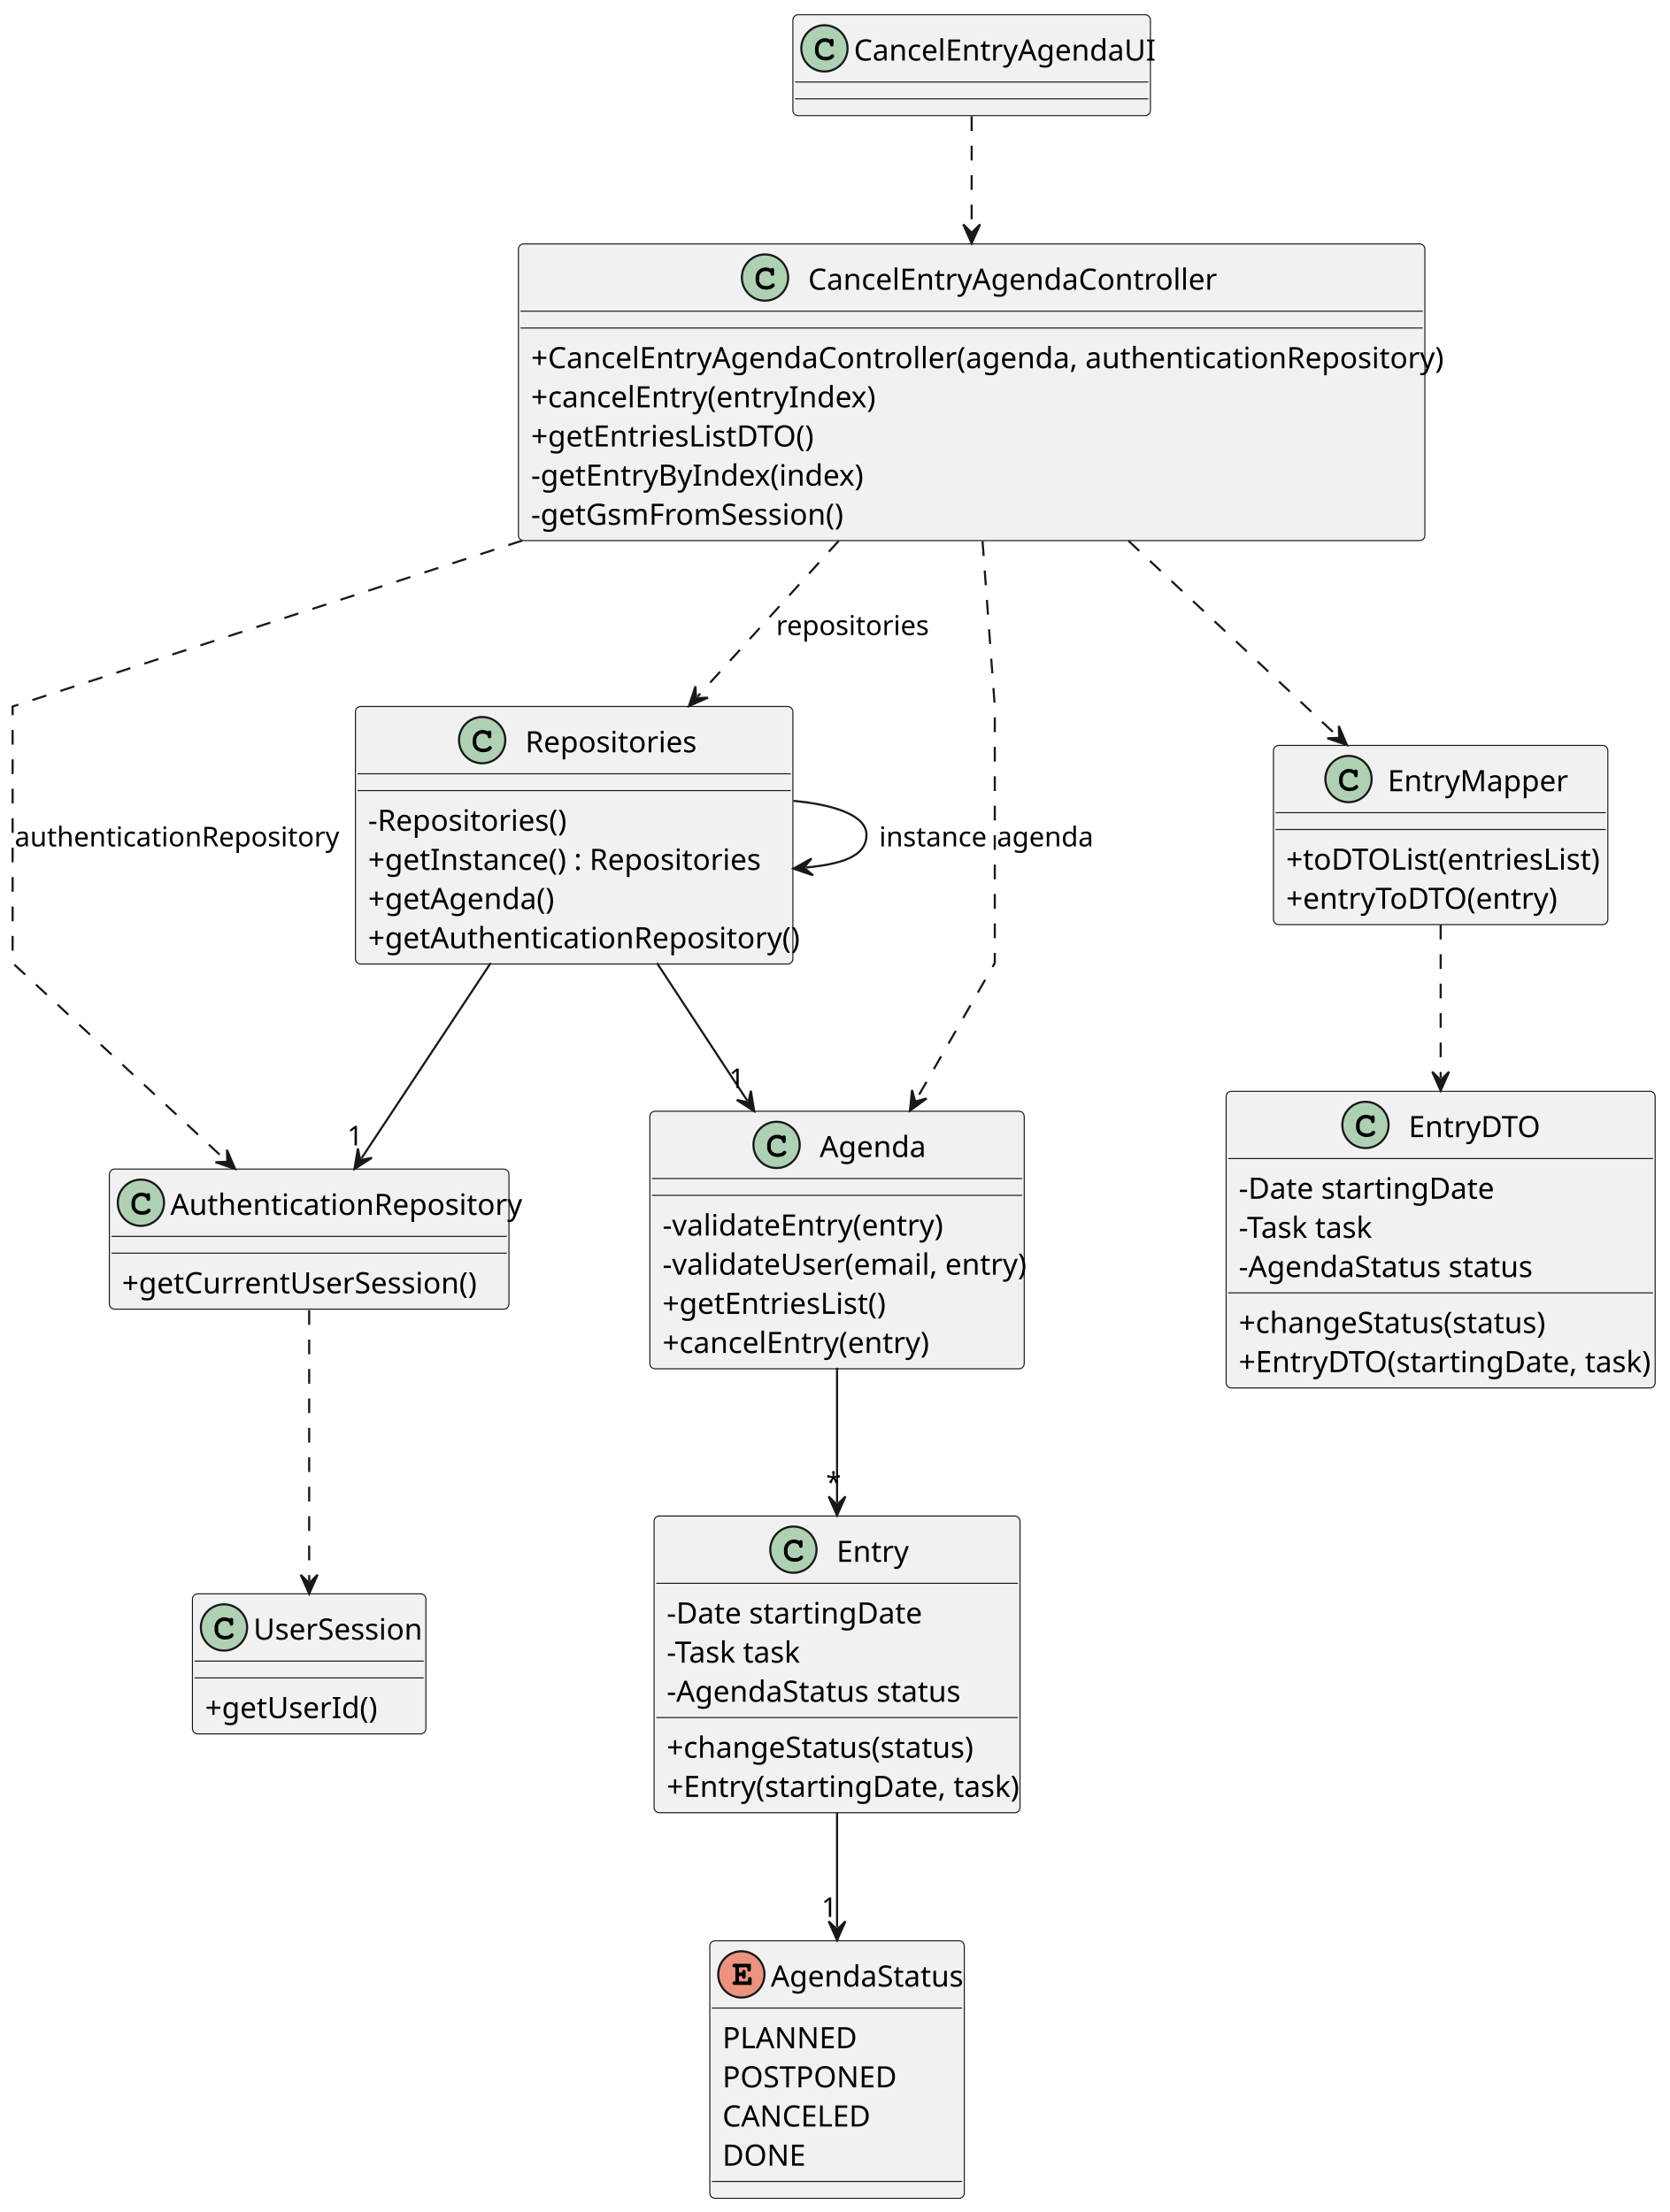
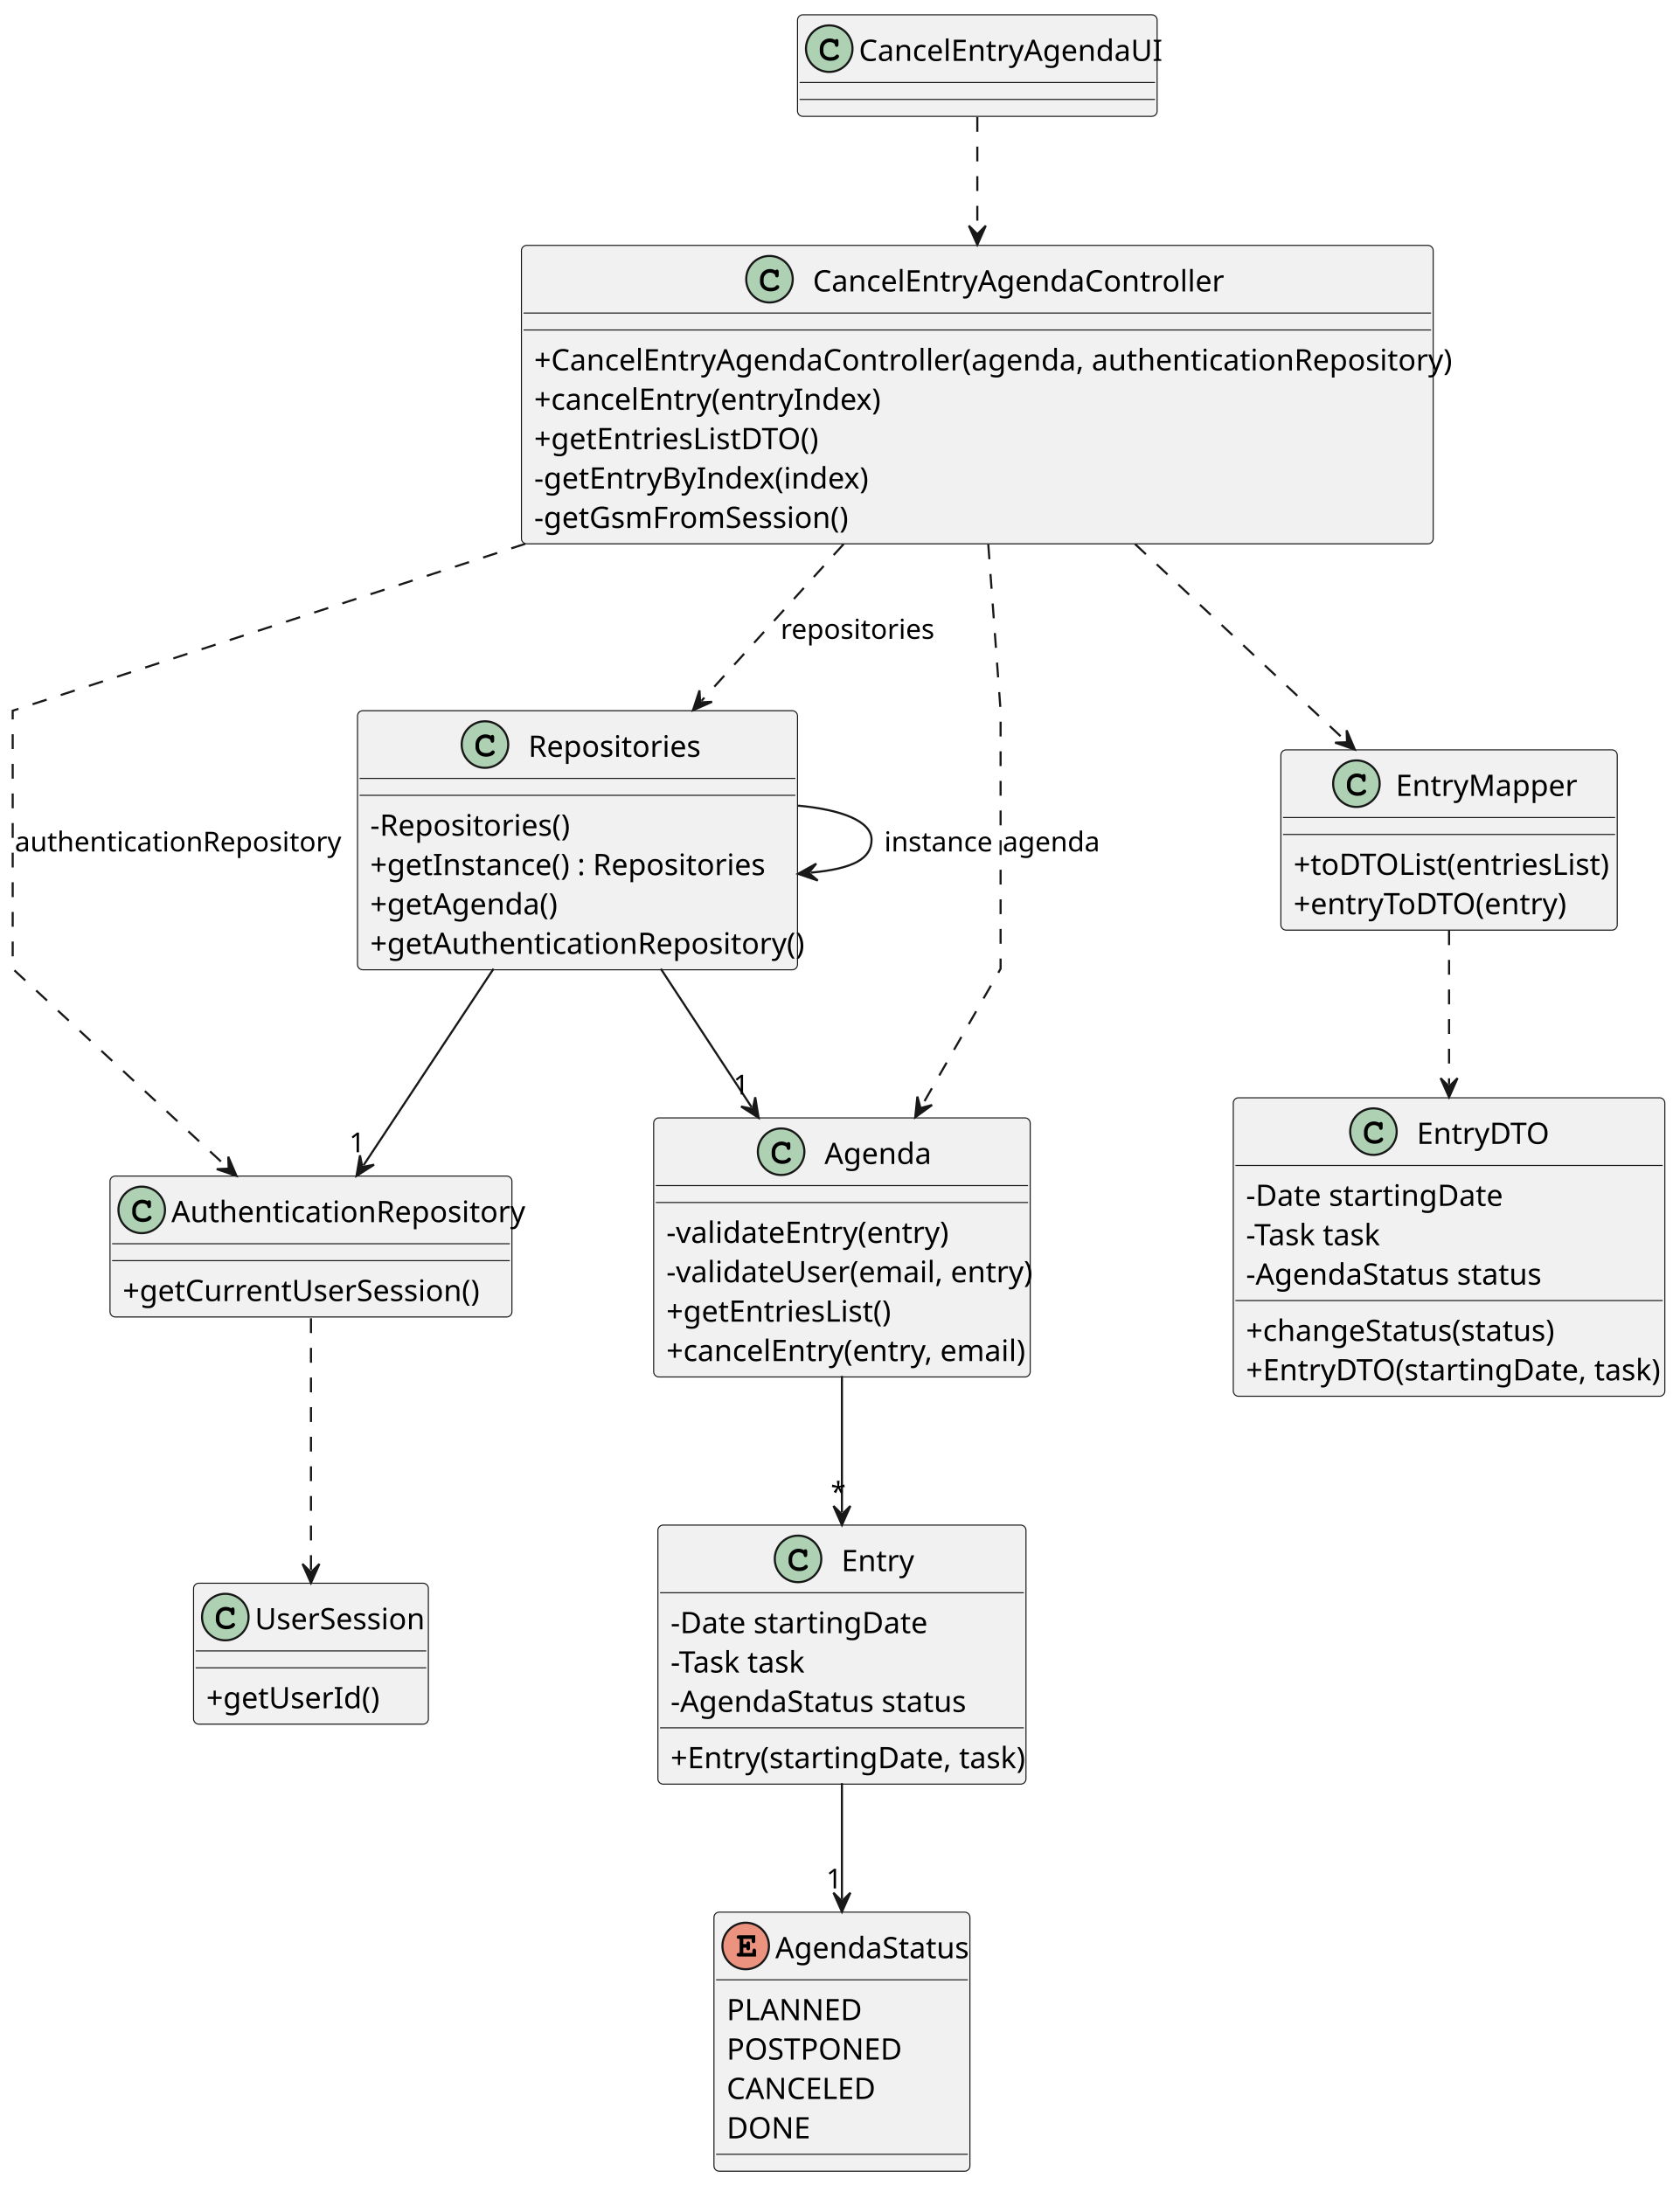
- <svg xmlns="http://www.w3.org/2000/svg" contentStyleType="text/css" height="1052px" preserveAspectRatio="none" style="width:794px;height:1052px;background:#FFFFFF;" version="1.1" viewBox="0 0 794 1052" width="794px" zoomAndPan="magnify">
+ <svg xmlns="http://www.w3.org/2000/svg" contentStyleType="text/css" height="1033px" preserveAspectRatio="none" style="width:794px;height:1033px;background:#FFFFFF;" version="1.1" viewBox="0 0 794 1033" width="794px" zoomAndPan="magnify">
  <defs />
  <g>
    <g id="elem_CancelEntryAgendaUI">
      <rect codeLine="8" fill="#F1F1F1" height="48" id="CancelEntryAgendaUI" rx="2.5" ry="2.5" style="stroke:#181818;stroke-width:0.5;" width="170" x="377" y="7" />
      <ellipse cx="392" cy="23" fill="#ADD1B2" rx="11" ry="11" style="stroke:#181818;stroke-width:1.0;" />
      <path d="M394.766,18.875 Q394.922,18.656 395.109,18.547 Q395.297,18.438 395.516,18.438 Q395.891,18.438 396.125,18.703 Q396.359,18.953 396.359,19.562 L396.359,21.016 Q396.359,21.625 396.125,21.891 Q395.891,22.156 395.516,22.156 Q395.172,22.156 394.969,21.953 Q394.766,21.766 394.656,21.25 Q394.609,20.891 394.422,20.703 Q394.094,20.328 393.484,20.109 Q392.875,19.891 392.25,19.891 Q391.484,19.891 390.844,20.219 Q390.219,20.547 389.719,21.297 Q389.234,22.047 389.234,23.078 L389.234,24.172 Q389.234,25.406 390.125,26.234 Q391.016,27.047 392.609,27.047 Q393.547,27.047 394.203,26.797 Q394.594,26.641 395.016,26.203 Q395.281,25.938 395.422,25.859 Q395.578,25.781 395.781,25.781 Q396.109,25.781 396.359,26.047 Q396.625,26.297 396.625,26.641 Q396.625,26.984 396.281,27.391 Q395.781,27.969 394.984,28.297 Q393.906,28.75 392.609,28.75 Q391.094,28.75 389.891,28.125 Q388.906,27.625 388.219,26.562 Q387.531,25.484 387.531,24.203 L387.531,23.047 Q387.531,21.719 388.141,20.578 Q388.766,19.422 389.859,18.812 Q390.953,18.188 392.188,18.188 Q392.922,18.188 393.562,18.359 Q394.219,18.516 394.766,18.875 Z " fill="#000000" />
      <text fill="#000000" font-family="sans-serif" font-size="14" lengthAdjust="spacing" textLength="138" x="406" y="28.797">CancelEntryAgendaUI</text>
      <line style="stroke:#181818;stroke-width:0.5;" x1="378" x2="546" y1="39" y2="39" />
      <line style="stroke:#181818;stroke-width:0.5;" x1="378" x2="546" y1="47" y2="47" />
    </g>
    <g id="elem_CancelEntryAgendaController">
      <rect codeLine="10" fill="#F1F1F1" height="141.106" id="CancelEntryAgendaController" rx="2.5" ry="2.5" style="stroke:#181818;stroke-width:0.5;" width="431" x="246.5" y="116" />
      <ellipse cx="363.75" cy="132" fill="#ADD1B2" rx="11" ry="11" style="stroke:#181818;stroke-width:1.0;" />
      <path d="M366.516,127.875 Q366.672,127.656 366.859,127.547 Q367.047,127.438 367.266,127.438 Q367.641,127.438 367.875,127.703 Q368.109,127.953 368.109,128.562 L368.109,130.016 Q368.109,130.625 367.875,130.891 Q367.641,131.156 367.266,131.156 Q366.922,131.156 366.719,130.953 Q366.516,130.766 366.406,130.25 Q366.359,129.891 366.172,129.703 Q365.844,129.328 365.234,129.109 Q364.625,128.891 364,128.891 Q363.234,128.891 362.594,129.219 Q361.969,129.547 361.469,130.297 Q360.984,131.047 360.984,132.078 L360.984,133.172 Q360.984,134.406 361.875,135.234 Q362.766,136.047 364.359,136.047 Q365.297,136.047 365.953,135.797 Q366.344,135.641 366.766,135.203 Q367.031,134.938 367.172,134.859 Q367.328,134.781 367.531,134.781 Q367.859,134.781 368.109,135.047 Q368.375,135.297 368.375,135.641 Q368.375,135.984 368.031,136.391 Q367.531,136.969 366.734,137.297 Q365.656,137.75 364.359,137.75 Q362.844,137.75 361.641,137.125 Q360.656,136.625 359.969,135.562 Q359.281,134.484 359.281,133.203 L359.281,132.047 Q359.281,130.719 359.891,129.578 Q360.516,128.422 361.609,127.812 Q362.703,127.188 363.938,127.188 Q364.672,127.188 365.312,127.359 Q365.969,127.516 366.516,127.875 Z " fill="#000000" />
      <text fill="#000000" font-family="sans-serif" font-size="14" lengthAdjust="spacing" textLength="188" x="384.25" y="137.797">CancelEntryAgendaController</text>
      <line style="stroke:#181818;stroke-width:0.5;" x1="247.5" x2="676.5" y1="148" y2="148" />
      <line style="stroke:#181818;stroke-width:0.5;" x1="247.5" x2="676.5" y1="156" y2="156" />
      <text fill="#000000" font-family="sans-serif" font-size="14" lengthAdjust="spacing" textLength="419" x="252.5" y="175.107">+CancelEntryAgendaController(agenda, authenticationRepository)</text>
      <text fill="#000000" font-family="sans-serif" font-size="14" lengthAdjust="spacing" textLength="157" x="252.5" y="193.728">+cancelEntry(entryIndex)</text>
      <text fill="#000000" font-family="sans-serif" font-size="14" lengthAdjust="spacing" textLength="134" x="252.5" y="212.35">+getEntriesListDTO()</text>
      <text fill="#000000" font-family="sans-serif" font-size="14" lengthAdjust="spacing" textLength="150" x="252.5" y="230.971">-getEntryByIndex(index)</text>
      <text fill="#000000" font-family="sans-serif" font-size="14" lengthAdjust="spacing" textLength="147" x="252.5" y="249.592">-getGsmFromSession()</text>
    </g>
    <g id="elem_Repositories">
      <rect codeLine="19" fill="#F1F1F1" height="122.484" id="Repositories" rx="2.5" ry="2.5" style="stroke:#181818;stroke-width:0.5;" width="208" x="169" y="336" />
      <ellipse cx="229.25" cy="352" fill="#ADD1B2" rx="11" ry="11" style="stroke:#181818;stroke-width:1.0;" />
      <path d="M232.016,347.875 Q232.172,347.656 232.359,347.547 Q232.547,347.438 232.766,347.438 Q233.141,347.438 233.375,347.703 Q233.609,347.953 233.609,348.562 L233.609,350.016 Q233.609,350.625 233.375,350.891 Q233.141,351.156 232.766,351.156 Q232.422,351.156 232.219,350.953 Q232.016,350.766 231.906,350.25 Q231.859,349.891 231.672,349.703 Q231.344,349.328 230.734,349.109 Q230.125,348.891 229.5,348.891 Q228.734,348.891 228.094,349.219 Q227.469,349.547 226.969,350.297 Q226.484,351.047 226.484,352.078 L226.484,353.172 Q226.484,354.406 227.375,355.234 Q228.266,356.047 229.859,356.047 Q230.797,356.047 231.453,355.797 Q231.844,355.641 232.266,355.203 Q232.531,354.938 232.672,354.859 Q232.828,354.781 233.031,354.781 Q233.359,354.781 233.609,355.047 Q233.875,355.297 233.875,355.641 Q233.875,355.984 233.531,356.391 Q233.031,356.969 232.234,357.297 Q231.156,357.75 229.859,357.75 Q228.344,357.75 227.141,357.125 Q226.156,356.625 225.469,355.562 Q224.781,354.484 224.781,353.203 L224.781,352.047 Q224.781,350.719 225.391,349.578 Q226.016,348.422 227.109,347.812 Q228.203,347.188 229.438,347.188 Q230.172,347.188 230.812,347.359 Q231.469,347.516 232.016,347.875 Z " fill="#000000" />
      <text fill="#000000" font-family="sans-serif" font-size="14" lengthAdjust="spacing" textLength="79" x="249.75" y="357.797">Repositories</text>
      <line style="stroke:#181818;stroke-width:0.5;" x1="170" x2="376" y1="368" y2="368" />
      <line style="stroke:#181818;stroke-width:0.5;" x1="170" x2="376" y1="376" y2="376" />
      <text fill="#000000" font-family="sans-serif" font-size="14" lengthAdjust="spacing" textLength="94" x="175" y="395.107">-Repositories()</text>
      <text fill="#000000" font-family="sans-serif" font-size="14" lengthAdjust="spacing" textLength="182" x="175" y="413.728">+getInstance() : Repositories</text>
      <text fill="#000000" font-family="sans-serif" font-size="14" lengthAdjust="spacing" textLength="87" x="175" y="432.35">+getAgenda()</text>
      <text fill="#000000" font-family="sans-serif" font-size="14" lengthAdjust="spacing" textLength="196" x="175" y="450.971">+getAuthenticationRepository()</text>
    </g>
    <g id="elem_AuthenticationRepository">
      <rect codeLine="26" fill="#F1F1F1" height="66.621" id="AuthenticationRepository" rx="2.5" ry="2.5" style="stroke:#181818;stroke-width:0.5;" width="190" x="52" y="556" />
      <ellipse cx="67" cy="572" fill="#ADD1B2" rx="11" ry="11" style="stroke:#181818;stroke-width:1.0;" />
      <path d="M69.766,567.875 Q69.922,567.656 70.109,567.547 Q70.297,567.438 70.516,567.438 Q70.891,567.438 71.125,567.703 Q71.359,567.953 71.359,568.562 L71.359,570.016 Q71.359,570.625 71.125,570.891 Q70.891,571.156 70.516,571.156 Q70.172,571.156 69.969,570.953 Q69.766,570.766 69.656,570.25 Q69.609,569.891 69.422,569.703 Q69.094,569.328 68.484,569.109 Q67.875,568.891 67.25,568.891 Q66.484,568.891 65.844,569.219 Q65.219,569.547 64.719,570.297 Q64.234,571.047 64.234,572.078 L64.234,573.172 Q64.234,574.406 65.125,575.234 Q66.016,576.047 67.609,576.047 Q68.547,576.047 69.203,575.797 Q69.594,575.641 70.016,575.203 Q70.281,574.938 70.422,574.859 Q70.578,574.781 70.781,574.781 Q71.109,574.781 71.359,575.047 Q71.625,575.297 71.625,575.641 Q71.625,575.984 71.281,576.391 Q70.781,576.969 69.984,577.297 Q68.906,577.75 67.609,577.75 Q66.094,577.75 64.891,577.125 Q63.906,576.625 63.219,575.562 Q62.531,574.484 62.531,573.203 L62.531,572.047 Q62.531,570.719 63.141,569.578 Q63.766,568.422 64.859,567.812 Q65.953,567.188 67.188,567.188 Q67.922,567.188 68.562,567.359 Q69.219,567.516 69.766,567.875 Z " fill="#000000" />
      <text fill="#000000" font-family="sans-serif" font-size="14" lengthAdjust="spacing" textLength="158" x="81" y="577.797">AuthenticationRepository</text>
      <line style="stroke:#181818;stroke-width:0.5;" x1="53" x2="241" y1="588" y2="588" />
      <line style="stroke:#181818;stroke-width:0.5;" x1="53" x2="241" y1="596" y2="596" />
      <text fill="#000000" font-family="sans-serif" font-size="14" lengthAdjust="spacing" textLength="165" x="58" y="615.107">+getCurrentUserSession()</text>
    </g>
    <g id="elem_UserSession">
-       <rect codeLine="30" fill="#F1F1F1" height="66.621" id="UserSession" rx="2.5" ry="2.5" style="stroke:#181818;stroke-width:0.5;" width="111" x="91.5" y="758" />
-       <ellipse cx="106.5" cy="774" fill="#ADD1B2" rx="11" ry="11" style="stroke:#181818;stroke-width:1.0;" />
-       <path d="M109.266,769.875 Q109.422,769.656 109.609,769.547 Q109.797,769.438 110.016,769.438 Q110.391,769.438 110.625,769.703 Q110.859,769.953 110.859,770.562 L110.859,772.016 Q110.859,772.625 110.625,772.891 Q110.391,773.156 110.016,773.156 Q109.672,773.156 109.469,772.953 Q109.266,772.766 109.156,772.25 Q109.109,771.891 108.922,771.703 Q108.594,771.328 107.984,771.109 Q107.375,770.891 106.75,770.891 Q105.984,770.891 105.344,771.219 Q104.719,771.547 104.219,772.297 Q103.734,773.047 103.734,774.078 L103.734,775.172 Q103.734,776.406 104.625,777.234 Q105.516,778.047 107.109,778.047 Q108.047,778.047 108.703,777.797 Q109.094,777.641 109.516,777.203 Q109.781,776.938 109.922,776.859 Q110.078,776.781 110.281,776.781 Q110.609,776.781 110.859,777.047 Q111.125,777.297 111.125,777.641 Q111.125,777.984 110.781,778.391 Q110.281,778.969 109.484,779.297 Q108.406,779.75 107.109,779.75 Q105.594,779.75 104.391,779.125 Q103.406,778.625 102.719,777.562 Q102.031,776.484 102.031,775.203 L102.031,774.047 Q102.031,772.719 102.641,771.578 Q103.266,770.422 104.359,769.812 Q105.453,769.188 106.688,769.188 Q107.422,769.188 108.062,769.359 Q108.719,769.516 109.266,769.875 Z " fill="#000000" />
-       <text fill="#000000" font-family="sans-serif" font-size="14" lengthAdjust="spacing" textLength="79" x="120.5" y="779.797">UserSession</text>
-       <line style="stroke:#181818;stroke-width:0.5;" x1="92.5" x2="201.5" y1="790" y2="790" />
-       <line style="stroke:#181818;stroke-width:0.5;" x1="92.5" x2="201.5" y1="798" y2="798" />
-       <text fill="#000000" font-family="sans-serif" font-size="14" lengthAdjust="spacing" textLength="78" x="97.5" y="817.107">+getUserId()</text>
+       <rect codeLine="30" fill="#F1F1F1" height="66.621" id="UserSession" rx="2.5" ry="2.5" style="stroke:#181818;stroke-width:0.5;" width="111" x="91.5" y="748.5" />
+       <ellipse cx="106.5" cy="764.5" fill="#ADD1B2" rx="11" ry="11" style="stroke:#181818;stroke-width:1.0;" />
+       <path d="M109.266,760.375 Q109.422,760.156 109.609,760.047 Q109.797,759.938 110.016,759.938 Q110.391,759.938 110.625,760.203 Q110.859,760.453 110.859,761.062 L110.859,762.516 Q110.859,763.125 110.625,763.391 Q110.391,763.656 110.016,763.656 Q109.672,763.656 109.469,763.453 Q109.266,763.266 109.156,762.75 Q109.109,762.391 108.922,762.203 Q108.594,761.828 107.984,761.609 Q107.375,761.391 106.75,761.391 Q105.984,761.391 105.344,761.719 Q104.719,762.047 104.219,762.797 Q103.734,763.547 103.734,764.578 L103.734,765.672 Q103.734,766.906 104.625,767.734 Q105.516,768.547 107.109,768.547 Q108.047,768.547 108.703,768.297 Q109.094,768.141 109.516,767.703 Q109.781,767.438 109.922,767.359 Q110.078,767.281 110.281,767.281 Q110.609,767.281 110.859,767.547 Q111.125,767.797 111.125,768.141 Q111.125,768.484 110.781,768.891 Q110.281,769.469 109.484,769.797 Q108.406,770.25 107.109,770.25 Q105.594,770.25 104.391,769.625 Q103.406,769.125 102.719,768.062 Q102.031,766.984 102.031,765.703 L102.031,764.547 Q102.031,763.219 102.641,762.078 Q103.266,760.922 104.359,760.312 Q105.453,759.688 106.688,759.688 Q107.422,759.688 108.062,759.859 Q108.719,760.016 109.266,760.375 Z " fill="#000000" />
+       <text fill="#000000" font-family="sans-serif" font-size="14" lengthAdjust="spacing" textLength="79" x="120.5" y="770.297">UserSession</text>
+       <line style="stroke:#181818;stroke-width:0.5;" x1="92.5" x2="201.5" y1="780.5" y2="780.5" />
+       <line style="stroke:#181818;stroke-width:0.5;" x1="92.5" x2="201.5" y1="788.5" y2="788.5" />
+       <text fill="#000000" font-family="sans-serif" font-size="14" lengthAdjust="spacing" textLength="78" x="97.5" y="807.607">+getUserId()</text>
    </g>
    <g id="elem_EntryMapper">
      <rect codeLine="34" fill="#F1F1F1" height="85.242" id="EntryMapper" rx="2.5" ry="2.5" style="stroke:#181818;stroke-width:0.5;" width="159" x="605.5" y="354.5" />
      <ellipse cx="641.2" cy="370.5" fill="#ADD1B2" rx="11" ry="11" style="stroke:#181818;stroke-width:1.0;" />
      <path d="M643.966,366.375 Q644.122,366.156 644.309,366.047 Q644.497,365.938 644.716,365.938 Q645.091,365.938 645.325,366.203 Q645.559,366.453 645.559,367.062 L645.559,368.516 Q645.559,369.125 645.325,369.391 Q645.091,369.656 644.716,369.656 Q644.372,369.656 644.169,369.453 Q643.966,369.266 643.856,368.75 Q643.809,368.391 643.622,368.203 Q643.294,367.828 642.684,367.609 Q642.075,367.391 641.45,367.391 Q640.684,367.391 640.044,367.719 Q639.419,368.047 638.919,368.797 Q638.434,369.547 638.434,370.578 L638.434,371.672 Q638.434,372.906 639.325,373.734 Q640.216,374.547 641.809,374.547 Q642.747,374.547 643.403,374.297 Q643.794,374.141 644.216,373.703 Q644.481,373.438 644.622,373.359 Q644.778,373.281 644.981,373.281 Q645.309,373.281 645.559,373.547 Q645.825,373.797 645.825,374.141 Q645.825,374.484 645.481,374.891 Q644.981,375.469 644.184,375.797 Q643.106,376.25 641.809,376.25 Q640.294,376.25 639.091,375.625 Q638.106,375.125 637.419,374.062 Q636.731,372.984 636.731,371.703 L636.731,370.547 Q636.731,369.219 637.341,368.078 Q637.966,366.922 639.059,366.312 Q640.153,365.688 641.388,365.688 Q642.122,365.688 642.763,365.859 Q643.419,366.016 643.966,366.375 Z " fill="#000000" />
      <text fill="#000000" font-family="sans-serif" font-size="14" lengthAdjust="spacing" textLength="81" x="659.8" y="376.297">EntryMapper</text>
      <line style="stroke:#181818;stroke-width:0.5;" x1="606.5" x2="763.5" y1="386.5" y2="386.5" />
      <line style="stroke:#181818;stroke-width:0.5;" x1="606.5" x2="763.5" y1="394.5" y2="394.5" />
      <text fill="#000000" font-family="sans-serif" font-size="14" lengthAdjust="spacing" textLength="147" x="611.5" y="413.607">+toDTOList(entriesList)</text>
      <text fill="#000000" font-family="sans-serif" font-size="14" lengthAdjust="spacing" textLength="129" x="611.5" y="432.228">+entryToDTO(entry)</text>
    </g>
    <g id="elem_EntryDTO">
      <rect codeLine="39" fill="#F1F1F1" height="141.106" id="EntryDTO" rx="2.5" ry="2.5" style="stroke:#181818;stroke-width:0.5;" width="204" x="583" y="519" />
      <ellipse cx="649.25" cy="535" fill="#ADD1B2" rx="11" ry="11" style="stroke:#181818;stroke-width:1.0;" />
      <path d="M652.016,530.875 Q652.172,530.656 652.359,530.547 Q652.547,530.438 652.766,530.438 Q653.141,530.438 653.375,530.703 Q653.609,530.953 653.609,531.562 L653.609,533.016 Q653.609,533.625 653.375,533.891 Q653.141,534.156 652.766,534.156 Q652.422,534.156 652.219,533.953 Q652.016,533.766 651.906,533.25 Q651.859,532.891 651.672,532.703 Q651.344,532.328 650.734,532.109 Q650.125,531.891 649.5,531.891 Q648.734,531.891 648.094,532.219 Q647.469,532.547 646.969,533.297 Q646.484,534.047 646.484,535.078 L646.484,536.172 Q646.484,537.406 647.375,538.234 Q648.266,539.047 649.859,539.047 Q650.797,539.047 651.453,538.797 Q651.844,538.641 652.266,538.203 Q652.531,537.938 652.672,537.859 Q652.828,537.781 653.031,537.781 Q653.359,537.781 653.609,538.047 Q653.875,538.297 653.875,538.641 Q653.875,538.984 653.531,539.391 Q653.031,539.969 652.234,540.297 Q651.156,540.75 649.859,540.75 Q648.344,540.75 647.141,540.125 Q646.156,539.625 645.469,538.562 Q644.781,537.484 644.781,536.203 L644.781,535.047 Q644.781,533.719 645.391,532.578 Q646.016,531.422 647.109,530.812 Q648.203,530.188 649.438,530.188 Q650.172,530.188 650.812,530.359 Q651.469,530.516 652.016,530.875 Z " fill="#000000" />
      <text fill="#000000" font-family="sans-serif" font-size="14" lengthAdjust="spacing" textLength="63" x="669.75" y="540.797">EntryDTO</text>
      <line style="stroke:#181818;stroke-width:0.5;" x1="584" x2="786" y1="551" y2="551" />
      <text fill="#000000" font-family="sans-serif" font-size="14" lengthAdjust="spacing" textLength="116" x="589" y="570.107">-Date startingDate</text>
      <text fill="#000000" font-family="sans-serif" font-size="14" lengthAdjust="spacing" textLength="66" x="589" y="588.729">-Task task</text>
      <text fill="#000000" font-family="sans-serif" font-size="14" lengthAdjust="spacing" textLength="136" x="589" y="607.35">-AgendaStatus status</text>
      <line style="stroke:#181818;stroke-width:0.5;" x1="584" x2="786" y1="614.863" y2="614.863" />
      <text fill="#000000" font-family="sans-serif" font-size="14" lengthAdjust="spacing" textLength="143" x="589" y="633.971">+changeStatus(status)</text>
      <text fill="#000000" font-family="sans-serif" font-size="14" lengthAdjust="spacing" textLength="192" x="589" y="652.592">+EntryDTO(startingDate, task)</text>
    </g>
    <g id="elem_Agenda">
      <rect codeLine="47" fill="#F1F1F1" height="122.484" id="Agenda" rx="2.5" ry="2.5" style="stroke:#181818;stroke-width:0.5;" width="178" x="309" y="528.5" />
      <ellipse cx="369.25" cy="544.5" fill="#ADD1B2" rx="11" ry="11" style="stroke:#181818;stroke-width:1.0;" />
      <path d="M372.016,540.375 Q372.172,540.156 372.359,540.047 Q372.547,539.938 372.766,539.938 Q373.141,539.938 373.375,540.203 Q373.609,540.453 373.609,541.062 L373.609,542.516 Q373.609,543.125 373.375,543.391 Q373.141,543.656 372.766,543.656 Q372.422,543.656 372.219,543.453 Q372.016,543.266 371.906,542.75 Q371.859,542.391 371.672,542.203 Q371.344,541.828 370.734,541.609 Q370.125,541.391 369.5,541.391 Q368.734,541.391 368.094,541.719 Q367.469,542.047 366.969,542.797 Q366.484,543.547 366.484,544.578 L366.484,545.672 Q366.484,546.906 367.375,547.734 Q368.266,548.547 369.859,548.547 Q370.797,548.547 371.453,548.297 Q371.844,548.141 372.266,547.703 Q372.531,547.438 372.672,547.359 Q372.828,547.281 373.031,547.281 Q373.359,547.281 373.609,547.547 Q373.875,547.797 373.875,548.141 Q373.875,548.484 373.531,548.891 Q373.031,549.469 372.234,549.797 Q371.156,550.25 369.859,550.25 Q368.344,550.25 367.141,549.625 Q366.156,549.125 365.469,548.062 Q364.781,546.984 364.781,545.703 L364.781,544.547 Q364.781,543.219 365.391,542.078 Q366.016,540.922 367.109,540.312 Q368.203,539.688 369.438,539.688 Q370.172,539.688 370.812,539.859 Q371.469,540.016 372.016,540.375 Z " fill="#000000" />
      <text fill="#000000" font-family="sans-serif" font-size="14" lengthAdjust="spacing" textLength="49" x="389.75" y="550.297">Agenda</text>
      <line style="stroke:#181818;stroke-width:0.5;" x1="310" x2="486" y1="560.5" y2="560.5" />
      <line style="stroke:#181818;stroke-width:0.5;" x1="310" x2="486" y1="568.5" y2="568.5" />
      <text fill="#000000" font-family="sans-serif" font-size="14" lengthAdjust="spacing" textLength="129" x="315" y="587.607">-validateEntry(entry)</text>
      <text fill="#000000" font-family="sans-serif" font-size="14" lengthAdjust="spacing" textLength="166" x="315" y="606.229">-validateUser(email, entry)</text>
      <text fill="#000000" font-family="sans-serif" font-size="14" lengthAdjust="spacing" textLength="104" x="315" y="624.85">+getEntriesList()</text>
-       <text fill="#000000" font-family="sans-serif" font-size="14" lengthAdjust="spacing" textLength="124" x="315" y="643.471">+cancelEntry(entry)</text>
+       <text fill="#000000" font-family="sans-serif" font-size="14" lengthAdjust="spacing" textLength="165" x="315" y="643.471">+cancelEntry(entry, email)</text>
    </g>
    <g id="elem_Entry">
-       <rect codeLine="54" fill="#F1F1F1" height="141.106" id="Entry" rx="2.5" ry="2.5" style="stroke:#181818;stroke-width:0.5;" width="174" x="311" y="721" />
+       <rect codeLine="54" fill="#F1F1F1" height="122.484" id="Entry" rx="2.5" ry="2.5" style="stroke:#181818;stroke-width:0.5;" width="174" x="311" y="721" />
      <ellipse cx="377.25" cy="737" fill="#ADD1B2" rx="11" ry="11" style="stroke:#181818;stroke-width:1.0;" />
      <path d="M380.016,732.875 Q380.172,732.656 380.359,732.547 Q380.547,732.438 380.766,732.438 Q381.141,732.438 381.375,732.703 Q381.609,732.953 381.609,733.562 L381.609,735.016 Q381.609,735.625 381.375,735.891 Q381.141,736.156 380.766,736.156 Q380.422,736.156 380.219,735.953 Q380.016,735.766 379.906,735.25 Q379.859,734.891 379.672,734.703 Q379.344,734.328 378.734,734.109 Q378.125,733.891 377.5,733.891 Q376.734,733.891 376.094,734.219 Q375.469,734.547 374.969,735.297 Q374.484,736.047 374.484,737.078 L374.484,738.172 Q374.484,739.406 375.375,740.234 Q376.266,741.047 377.859,741.047 Q378.797,741.047 379.453,740.797 Q379.844,740.641 380.266,740.203 Q380.531,739.938 380.672,739.859 Q380.828,739.781 381.031,739.781 Q381.359,739.781 381.609,740.047 Q381.875,740.297 381.875,740.641 Q381.875,740.984 381.531,741.391 Q381.031,741.969 380.234,742.297 Q379.156,742.75 377.859,742.75 Q376.344,742.75 375.141,742.125 Q374.156,741.625 373.469,740.562 Q372.781,739.484 372.781,738.203 L372.781,737.047 Q372.781,735.719 373.391,734.578 Q374.016,733.422 375.109,732.812 Q376.203,732.188 377.438,732.188 Q378.172,732.188 378.812,732.359 Q379.469,732.516 380.016,732.875 Z " fill="#000000" />
      <text fill="#000000" font-family="sans-serif" font-size="14" lengthAdjust="spacing" textLength="33" x="397.75" y="742.797">Entry</text>
      <line style="stroke:#181818;stroke-width:0.5;" x1="312" x2="484" y1="753" y2="753" />
      <text fill="#000000" font-family="sans-serif" font-size="14" lengthAdjust="spacing" textLength="116" x="317" y="772.107">-Date startingDate</text>
      <text fill="#000000" font-family="sans-serif" font-size="14" lengthAdjust="spacing" textLength="66" x="317" y="790.729">-Task task</text>
      <text fill="#000000" font-family="sans-serif" font-size="14" lengthAdjust="spacing" textLength="136" x="317" y="809.35">-AgendaStatus status</text>
      <line style="stroke:#181818;stroke-width:0.5;" x1="312" x2="484" y1="816.863" y2="816.863" />
-       <text fill="#000000" font-family="sans-serif" font-size="14" lengthAdjust="spacing" textLength="143" x="317" y="835.971">+changeStatus(status)</text>
-       <text fill="#000000" font-family="sans-serif" font-size="14" lengthAdjust="spacing" textLength="162" x="317" y="854.592">+Entry(startingDate, task)</text>
+       <text fill="#000000" font-family="sans-serif" font-size="14" lengthAdjust="spacing" textLength="162" x="317" y="835.971">+Entry(startingDate, task)</text>
    </g>
    <g id="elem_AgendaStatus">
-       <rect codeLine="62" fill="#F1F1F1" height="122.484" id="AgendaStatus" rx="2.5" ry="2.5" style="stroke:#181818;stroke-width:0.5;" width="121" x="337.5" y="923" />
-       <ellipse cx="352.5" cy="939" fill="#EB937F" rx="11" ry="11" style="stroke:#181818;stroke-width:1.0;" />
-       <path d="M351.359,939.797 L351.359,942.297 L355.688,942.297 L355.688,941.375 Q355.688,940.766 355.922,940.5 Q356.172,940.234 356.547,940.234 Q356.922,940.234 357.156,940.5 Q357.391,940.766 357.391,941.375 L357.391,944 L349.391,944 Q348.766,944 348.5,943.766 Q348.25,943.531 348.25,943.141 Q348.25,942.766 348.516,942.531 Q348.781,942.297 349.391,942.297 L349.656,942.297 L349.656,935.641 L349.391,935.641 Q348.766,935.641 348.5,935.406 Q348.25,935.172 348.25,934.781 Q348.25,934.406 348.5,934.172 Q348.766,933.938 349.391,933.938 L357.016,933.938 L357.016,936.531 Q357.016,937.141 356.781,937.406 Q356.562,937.656 356.172,937.656 Q355.797,937.656 355.562,937.406 Q355.328,937.141 355.328,936.531 L355.328,935.641 L351.359,935.641 L351.359,938.094 L352.844,938.094 Q352.844,937.438 352.969,937.25 Q353.234,936.844 353.703,936.844 Q354.078,936.844 354.312,937.109 Q354.547,937.359 354.547,937.969 L354.547,939.938 Q354.547,940.484 354.422,940.672 Q354.156,941.062 353.703,941.062 Q353.234,941.062 352.969,940.656 Q352.844,940.469 352.844,939.797 L351.359,939.797 Z " fill="#000000" />
-       <text fill="#000000" font-family="sans-serif" font-size="14" lengthAdjust="spacing" textLength="89" x="366.5" y="944.797">AgendaStatus</text>
-       <line style="stroke:#181818;stroke-width:0.5;" x1="338.5" x2="457.5" y1="955" y2="955" />
-       <text fill="#000000" font-family="sans-serif" font-size="14" lengthAdjust="spacing" textLength="63" x="343.5" y="974.107">PLANNED</text>
-       <text fill="#000000" font-family="sans-serif" font-size="14" lengthAdjust="spacing" textLength="86" x="343.5" y="992.729">POSTPONED</text>
-       <text fill="#000000" font-family="sans-serif" font-size="14" lengthAdjust="spacing" textLength="74" x="343.5" y="1011.35">CANCELED</text>
-       <text fill="#000000" font-family="sans-serif" font-size="14" lengthAdjust="spacing" textLength="39" x="343.5" y="1029.971">DONE</text>
-       <line style="stroke:#181818;stroke-width:0.5;" x1="338.5" x2="457.5" y1="1037.484" y2="1037.484" />
+       <rect codeLine="61" fill="#F1F1F1" height="122.484" id="AgendaStatus" rx="2.5" ry="2.5" style="stroke:#181818;stroke-width:0.5;" width="121" x="337.5" y="904" />
+       <ellipse cx="352.5" cy="920" fill="#EB937F" rx="11" ry="11" style="stroke:#181818;stroke-width:1.0;" />
+       <path d="M351.359,920.797 L351.359,923.297 L355.688,923.297 L355.688,922.375 Q355.688,921.766 355.922,921.5 Q356.172,921.234 356.547,921.234 Q356.922,921.234 357.156,921.5 Q357.391,921.766 357.391,922.375 L357.391,925 L349.391,925 Q348.766,925 348.5,924.766 Q348.25,924.531 348.25,924.141 Q348.25,923.766 348.516,923.531 Q348.781,923.297 349.391,923.297 L349.656,923.297 L349.656,916.641 L349.391,916.641 Q348.766,916.641 348.5,916.406 Q348.25,916.172 348.25,915.781 Q348.25,915.406 348.5,915.172 Q348.766,914.938 349.391,914.938 L357.016,914.938 L357.016,917.531 Q357.016,918.141 356.781,918.406 Q356.562,918.656 356.172,918.656 Q355.797,918.656 355.562,918.406 Q355.328,918.141 355.328,917.531 L355.328,916.641 L351.359,916.641 L351.359,919.094 L352.844,919.094 Q352.844,918.438 352.969,918.25 Q353.234,917.844 353.703,917.844 Q354.078,917.844 354.312,918.109 Q354.547,918.359 354.547,918.969 L354.547,920.938 Q354.547,921.484 354.422,921.672 Q354.156,922.062 353.703,922.062 Q353.234,922.062 352.969,921.656 Q352.844,921.469 352.844,920.797 L351.359,920.797 Z " fill="#000000" />
+       <text fill="#000000" font-family="sans-serif" font-size="14" lengthAdjust="spacing" textLength="89" x="366.5" y="925.797">AgendaStatus</text>
+       <line style="stroke:#181818;stroke-width:0.5;" x1="338.5" x2="457.5" y1="936" y2="936" />
+       <text fill="#000000" font-family="sans-serif" font-size="14" lengthAdjust="spacing" textLength="63" x="343.5" y="955.107">PLANNED</text>
+       <text fill="#000000" font-family="sans-serif" font-size="14" lengthAdjust="spacing" textLength="86" x="343.5" y="973.729">POSTPONED</text>
+       <text fill="#000000" font-family="sans-serif" font-size="14" lengthAdjust="spacing" textLength="74" x="343.5" y="992.35">CANCELED</text>
+       <text fill="#000000" font-family="sans-serif" font-size="14" lengthAdjust="spacing" textLength="39" x="343.5" y="1010.971">DONE</text>
+       <line style="stroke:#181818;stroke-width:0.5;" x1="338.5" x2="457.5" y1="1018.484" y2="1018.484" />
    </g>
    <g id="link_CancelEntryAgendaUI_CancelEntryAgendaController">
-       <path codeLine="69" d="M462,55.31 C462,71.5 462,87.98 462,109.71 " fill="none" id="CancelEntryAgendaUI-to-CancelEntryAgendaController" style="stroke:#181818;stroke-width:1.0;stroke-dasharray:7.0,7.0;" />
+       <path codeLine="68" d="M462,55.31 C462,71.5 462,87.98 462,109.71 " fill="none" id="CancelEntryAgendaUI-to-CancelEntryAgendaController" style="stroke:#181818;stroke-width:1.0;stroke-dasharray:7.0,7.0;" />
      <polygon fill="#181818" points="462,115.71,466,106.71,462,110.71,458,106.71,462,115.71" style="stroke:#181818;stroke-width:1.0;" />
    </g>
    <g id="link_CancelEntryAgendaController_Repositories">
-       <path codeLine="70" d="M398.8,257.22 C375.73,282.67 353.88,306.775 331.62,331.325 " fill="none" id="CancelEntryAgendaController-to-Repositories" style="stroke:#181818;stroke-width:1.0;stroke-dasharray:7.0,7.0;" />
+       <path codeLine="69" d="M398.8,257.22 C375.73,282.67 353.88,306.775 331.62,331.325 " fill="none" id="CancelEntryAgendaController-to-Repositories" style="stroke:#181818;stroke-width:1.0;stroke-dasharray:7.0,7.0;" />
      <polygon fill="#181818" points="327.59,335.77,336.599,331.789,330.949,332.066,330.672,326.416,327.59,335.77" style="stroke:#181818;stroke-width:1.0;" />
      <text fill="#000000" font-family="sans-serif" font-size="13" lengthAdjust="spacing" textLength="67" x="369" y="302.028">repositories</text>
    </g>
    <g id="link_CancelEntryAgendaController_AuthenticationRepository">
-       <path codeLine="71" d="M248.35,257.08 C129.78,295.69 6,336 6,336 C6,336 6,458 6,458 C6,458 65.617,513.174 107.377,551.834 " fill="none" id="CancelEntryAgendaController-to-AuthenticationRepository" style="stroke:#181818;stroke-width:1.0;stroke-dasharray:7.0,7.0;" />
+       <path codeLine="70" d="M248.35,257.08 C129.78,295.69 6,336 6,336 C6,336 6,458 6,458 C6,458 65.617,513.174 107.377,551.834 " fill="none" id="CancelEntryAgendaController-to-AuthenticationRepository" style="stroke:#181818;stroke-width:1.0;stroke-dasharray:7.0,7.0;" />
      <polygon fill="#181818" points="111.78,555.91,107.893,546.861,108.111,552.513,102.458,552.731,111.78,555.91" style="stroke:#181818;stroke-width:1.0;" />
      <text fill="#000000" font-family="sans-serif" font-size="13" lengthAdjust="spacing" textLength="143" x="7" y="402.528">authenticationRepository</text>
    </g>
    <g id="link_CancelEntryAgendaController_Agenda">
-       <path codeLine="72" d="M467.18,257.4 C470.03,295.92 473,336 473,336 C473,336 473,458 473,458 C473,458 455.289,488.818 435.639,523.018 " fill="none" id="CancelEntryAgendaController-to-Agenda" style="stroke:#181818;stroke-width:1.0;stroke-dasharray:7.0,7.0;" />
+       <path codeLine="71" d="M467.18,257.4 C470.03,295.92 473,336 473,336 C473,336 473,458 473,458 C473,458 455.289,488.818 435.639,523.018 " fill="none" id="CancelEntryAgendaController-to-Agenda" style="stroke:#181818;stroke-width:1.0;stroke-dasharray:7.0,7.0;" />
      <polygon fill="#181818" points="432.65,528.22,440.602,522.409,435.141,523.885,433.665,518.424,432.65,528.22" style="stroke:#181818;stroke-width:1.0;" />
      <text fill="#000000" font-family="sans-serif" font-size="13" lengthAdjust="spacing" textLength="42" x="474" y="402.528">agenda</text>
    </g>
    <g id="link_Repositories_Repositories">
-       <path codeLine="73" d="M377.26,380.88 C397.58,382.75 412,388.12 412,397 C412,405.88 403.555,410.7 383.235,412.57 " fill="none" id="Repositories-to-Repositories" style="stroke:#181818;stroke-width:1.0;" />
+       <path codeLine="72" d="M377.26,380.88 C397.58,382.75 412,388.12 412,397 C412,405.88 403.555,410.7 383.235,412.57 " fill="none" id="Repositories-to-Repositories" style="stroke:#181818;stroke-width:1.0;" />
      <polygon fill="#181818" points="377.26,413.12,386.589,416.278,382.239,412.662,385.856,408.312,377.26,413.12" style="stroke:#181818;stroke-width:1.0;" />
      <text fill="#000000" font-family="sans-serif" font-size="13" lengthAdjust="spacing" textLength="49" x="418" y="402.528">instance</text>
    </g>
    <g id="link_Repositories_Agenda">
-       <path codeLine="74" d="M312.38,458.01 C327.12,480.48 340.569,500.973 355.309,523.443 " fill="none" id="Repositories-to-Agenda" style="stroke:#181818;stroke-width:1.0;" />
+       <path codeLine="73" d="M312.38,458.01 C327.12,480.48 340.569,500.973 355.309,523.443 " fill="none" id="Repositories-to-Agenda" style="stroke:#181818;stroke-width:1.0;" />
      <polygon fill="#181818" points="358.6,528.46,357.008,518.741,355.858,524.279,350.319,523.129,358.6,528.46" style="stroke:#181818;stroke-width:1.0;" />
      <text fill="#000000" font-family="sans-serif" font-size="13" lengthAdjust="spacing" textLength="7" x="346.64" y="517.437">1</text>
    </g>
    <g id="link_Repositories_AuthenticationRepository">
-       <path codeLine="75" d="M233.31,458.01 C211.88,490.41 189.58,524.115 171.85,550.925 " fill="none" id="Repositories-to-AuthenticationRepository" style="stroke:#181818;stroke-width:1.0;" />
+       <path codeLine="74" d="M233.31,458.01 C211.88,490.41 189.58,524.115 171.85,550.925 " fill="none" id="Repositories-to-AuthenticationRepository" style="stroke:#181818;stroke-width:1.0;" />
      <polygon fill="#181818" points="168.54,555.93,176.841,550.63,171.298,551.76,170.168,546.217,168.54,555.93" style="stroke:#181818;stroke-width:1.0;" />
      <text fill="#000000" font-family="sans-serif" font-size="13" lengthAdjust="spacing" textLength="7" x="165.092" y="544.742">1</text>
    </g>
    <g id="link_AuthenticationRepository_UserSession">
-       <path codeLine="76" d="M147,623.08 C147,660.27 147,714.75 147,751.94 " fill="none" id="AuthenticationRepository-to-UserSession" style="stroke:#181818;stroke-width:1.0;stroke-dasharray:7.0,7.0;" />
-       <polygon fill="#181818" points="147,757.94,151,748.94,147,752.94,143,748.94,147,757.94" style="stroke:#181818;stroke-width:1.0;" />
+       <path codeLine="75" d="M147,623.25 C147,658.25 147,707.4 147,742.36 " fill="none" id="AuthenticationRepository-to-UserSession" style="stroke:#181818;stroke-width:1.0;stroke-dasharray:7.0,7.0;" />
+       <polygon fill="#181818" points="147,748.36,151,739.36,147,743.36,143,739.36,147,748.36" style="stroke:#181818;stroke-width:1.0;" />
    </g>
    <g id="link_CancelEntryAgendaController_EntryMapper">
-       <path codeLine="77" d="M536.57,257.22 C571.01,289.42 606.368,322.471 636.048,350.231 " fill="none" id="CancelEntryAgendaController-to-EntryMapper" style="stroke:#181818;stroke-width:1.0;stroke-dasharray:7.0,7.0;" />
+       <path codeLine="76" d="M536.57,257.22 C571.01,289.42 606.368,322.471 636.048,350.231 " fill="none" id="CancelEntryAgendaController-to-EntryMapper" style="stroke:#181818;stroke-width:1.0;stroke-dasharray:7.0,7.0;" />
      <polygon fill="#181818" points="640.43,354.33,636.589,345.261,636.778,350.915,631.125,351.103,640.43,354.33" style="stroke:#181818;stroke-width:1.0;" />
    </g>
    <g id="link_EntryMapper_EntryDTO">
-       <path codeLine="78" d="M685,439.81 C685,462.92 685,486.23 685,512.71 " fill="none" id="EntryMapper-to-EntryDTO" style="stroke:#181818;stroke-width:1.0;stroke-dasharray:7.0,7.0;" />
+       <path codeLine="77" d="M685,439.81 C685,462.92 685,486.23 685,512.71 " fill="none" id="EntryMapper-to-EntryDTO" style="stroke:#181818;stroke-width:1.0;stroke-dasharray:7.0,7.0;" />
      <polygon fill="#181818" points="685,518.71,689,509.71,685,513.71,681,509.71,685,518.71" style="stroke:#181818;stroke-width:1.0;" />
    </g>
    <g id="link_Agenda_Entry">
-       <path codeLine="79" d="M398,650.51 C398,672.6 398,691.81 398,714.69 " fill="none" id="Agenda-to-Entry" style="stroke:#181818;stroke-width:1.0;" />
-       <polygon fill="#181818" points="398,720.69,402,711.69,398,715.69,394,711.69,398,720.69" style="stroke:#181818;stroke-width:1.0;" />
-       <text fill="#000000" font-family="sans-serif" font-size="13" lengthAdjust="spacing" textLength="5" x="392.742" y="709.549">*</text>
+       <path codeLine="78" d="M398,650.51 C398,672.98 398,692.49 398,714.96 " fill="none" id="Agenda-to-Entry" style="stroke:#181818;stroke-width:1.0;" />
+       <polygon fill="#181818" points="398,720.96,402,711.96,398,715.96,394,711.96,398,720.96" style="stroke:#181818;stroke-width:1.0;" />
+       <text fill="#000000" font-family="sans-serif" font-size="13" lengthAdjust="spacing" textLength="5" x="392.711" y="709.937">*</text>
    </g>
    <g id="link_Entry_AgendaStatus">
-       <path codeLine="80" d="M398,862.08 C398,881.96 398,897.45 398,916.72 " fill="none" id="Entry-to-AgendaStatus" style="stroke:#181818;stroke-width:1.0;" />
-       <polygon fill="#181818" points="398,922.72,402,913.72,398,917.72,394,913.72,398,922.72" style="stroke:#181818;stroke-width:1.0;" />
-       <text fill="#000000" font-family="sans-serif" font-size="13" lengthAdjust="spacing" textLength="7" x="390.595" y="911.669">1</text>
+       <path codeLine="79" d="M398,843.02 C398,862.57 398,878.27 398,897.83 " fill="none" id="Entry-to-AgendaStatus" style="stroke:#181818;stroke-width:1.0;" />
+       <polygon fill="#181818" points="398,903.83,402,894.83,398,898.83,394,894.83,398,903.83" style="stroke:#181818;stroke-width:1.0;" />
+       <text fill="#000000" font-family="sans-serif" font-size="13" lengthAdjust="spacing" textLength="7" x="390.595" y="892.792">1</text>
    </g>
  </g>
</svg>
